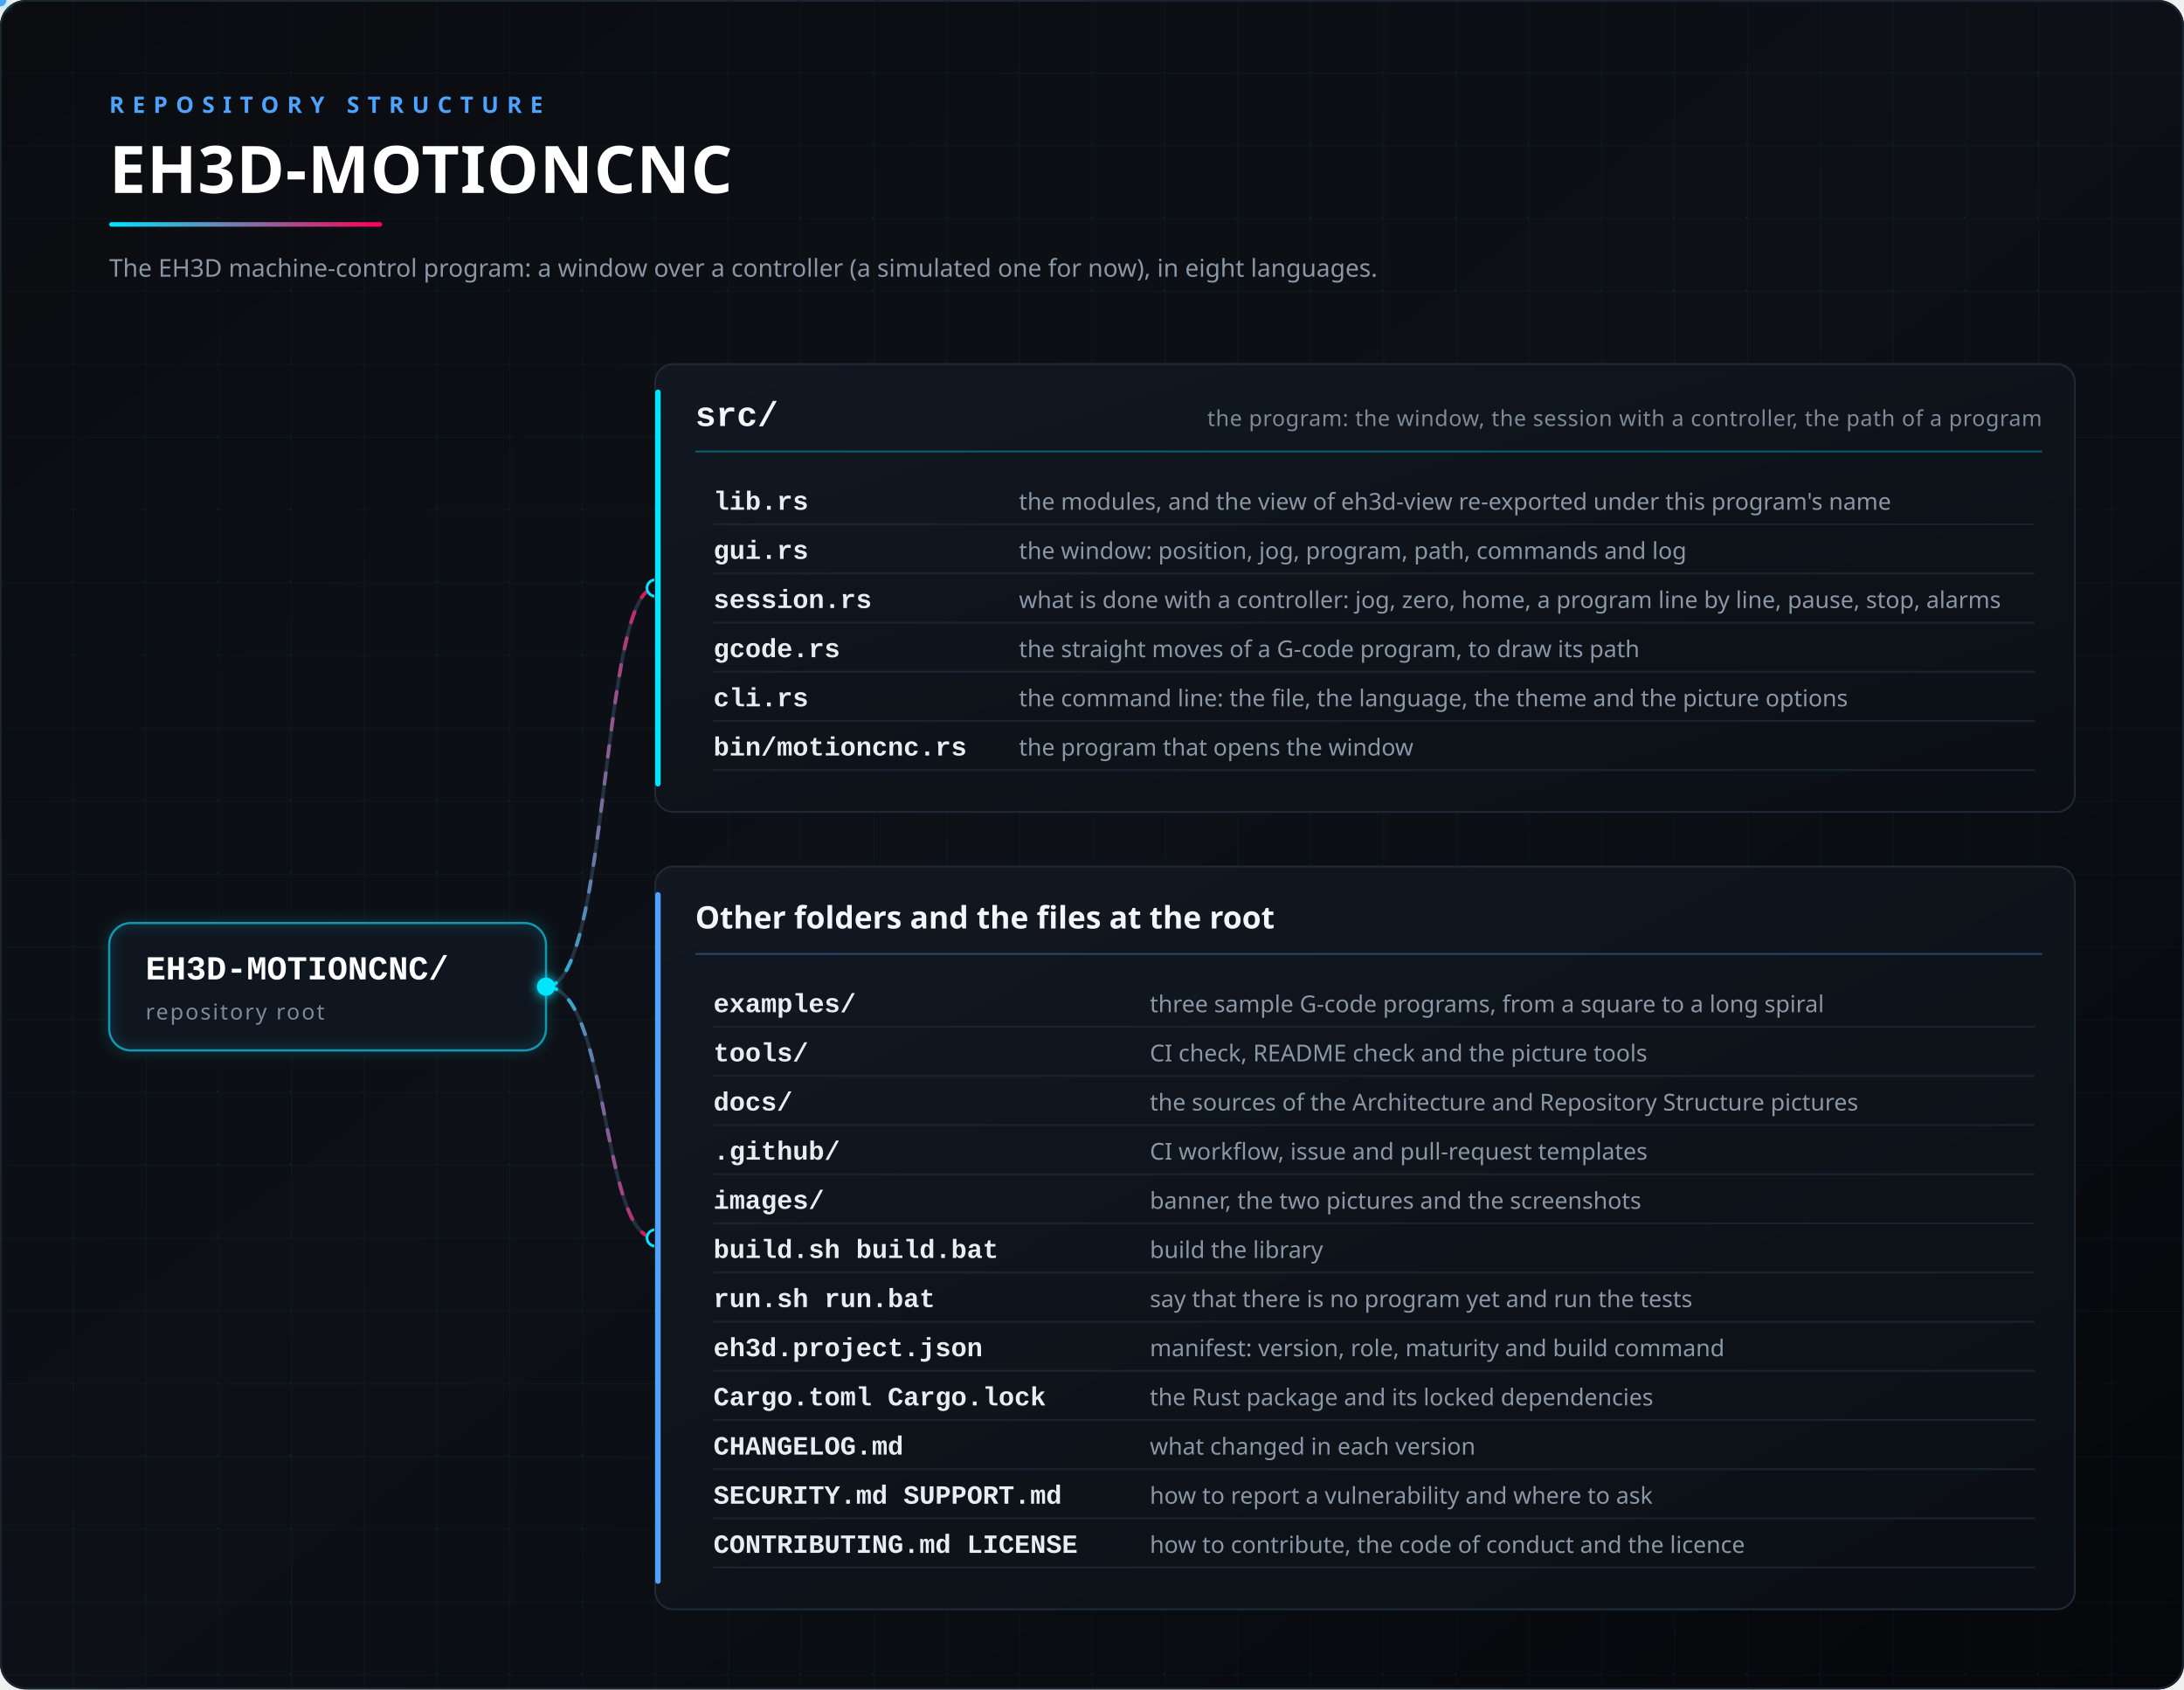
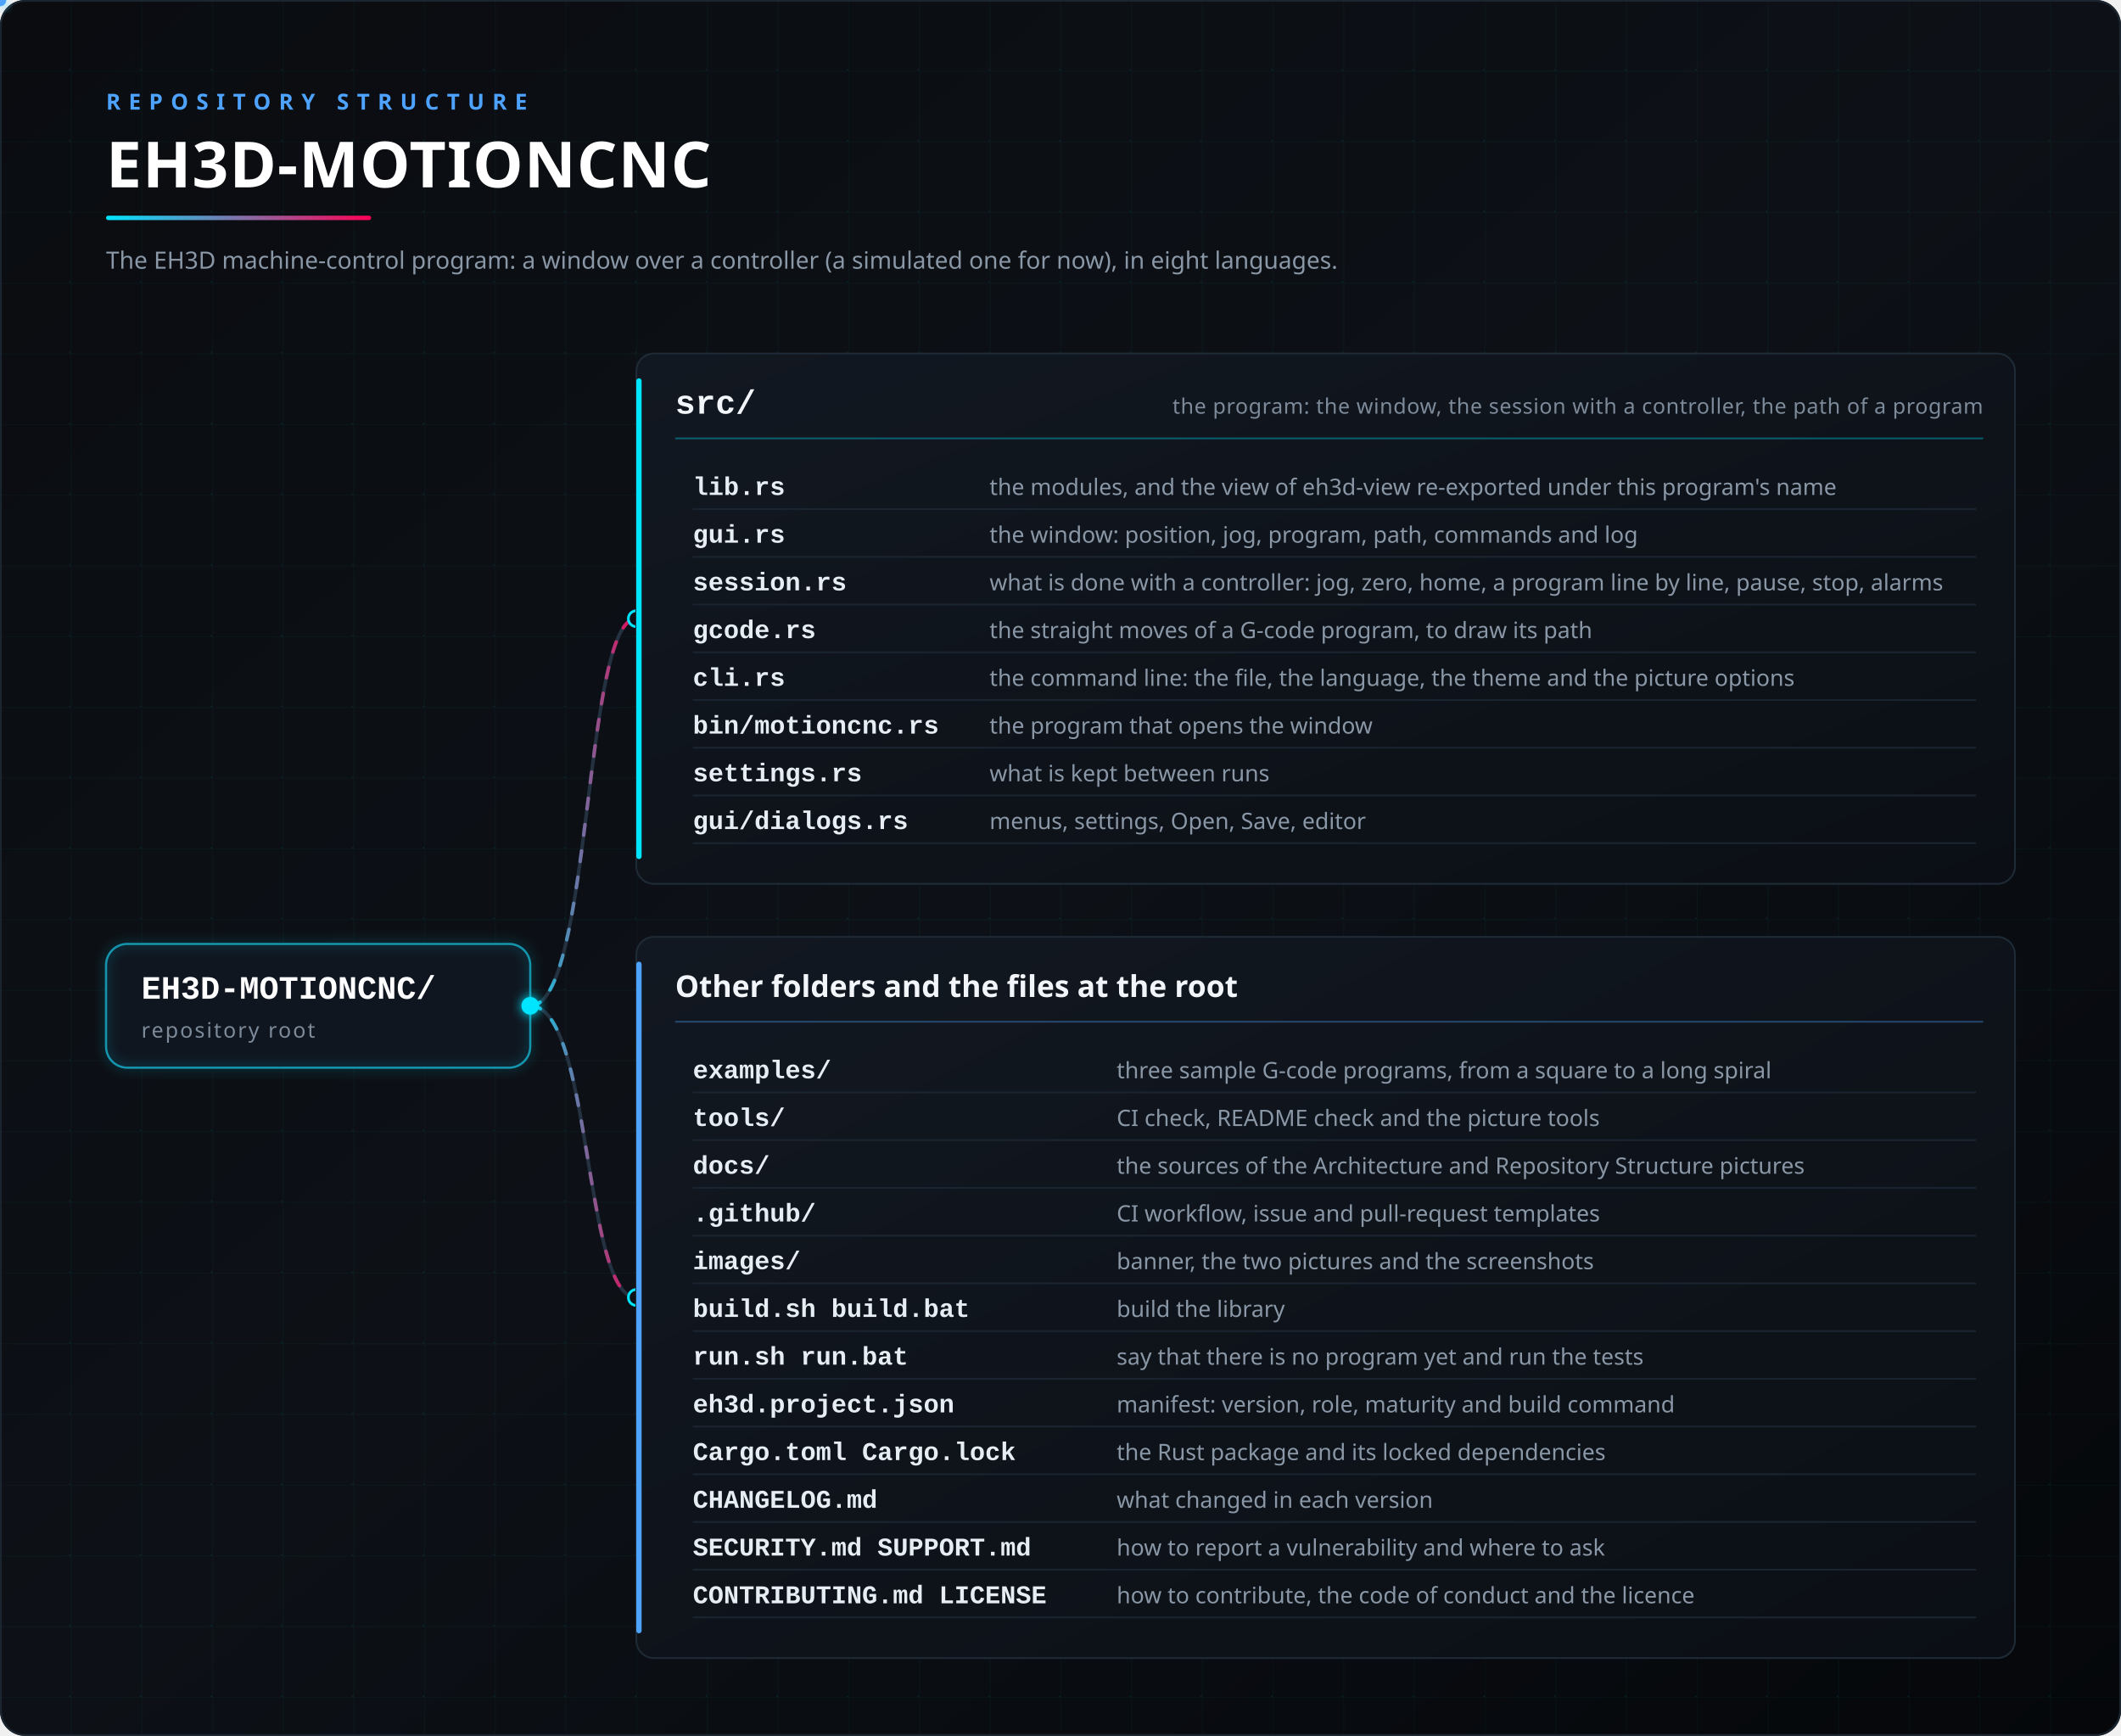
- <svg xmlns="http://www.w3.org/2000/svg" viewBox="0 0 1200 928" width="100%" role="img" aria-labelledby="t d">
+ <svg xmlns="http://www.w3.org/2000/svg" viewBox="0 0 1200 982" width="100%" role="img" aria-labelledby="t d">
  <defs>
    <linearGradient id="bg" x1="0" y1="0" x2="1" y2="1">
      <stop offset="0" stop-color="#0A0C10" />
      <stop offset="0.5" stop-color="#0D1117" />
      <stop offset="1" stop-color="#05070A" />
    </linearGradient>
    <linearGradient id="card" x1="0" y1="0" x2="1" y2="1">
      <stop offset="0" stop-color="#121821" />
      <stop offset="1" stop-color="#0B0F15" />
    </linearGradient>
    <linearGradient id="line" x1="0" y1="0" x2="1" y2="0">
      <stop offset="0" stop-color="#00E5FF" />
      <stop offset="1" stop-color="#FF0055" />
    </linearGradient>
    <filter id="glow" x="-50%" y="-50%" width="200%" height="200%">
      <feGaussianBlur stdDeviation="3" result="b" />
      <feMerge>
        <feMergeNode in="b" />
        <feMergeNode in="SourceGraphic" />
      </feMerge>
    </filter>
    <pattern id="grid" width="40" height="40" patternUnits="userSpaceOnUse">
      <path d="M40 0H0V40" fill="none" stroke="#00E5FF" stroke-opacity="0.035" />
      <circle cx="40" cy="40" r="1" fill="#00E5FF" fill-opacity="0.09" />
    </pattern>
  </defs>
-   <rect width="1200" height="928" rx="14" fill="url(#bg)" />
-   <rect width="1200" height="928" rx="14" fill="url(#grid)" />
-   <rect x="0.5" y="0.5" width="1199" height="927" rx="14" fill="none" stroke="#1B2530" />
+   <rect width="1200" height="982" rx="14" fill="url(#bg)" />
+   <rect width="1200" height="982" rx="14" fill="url(#grid)" />
+   <rect x="0.5" y="0.5" width="1199" height="981" rx="14" fill="none" stroke="#1B2530" />
  <text x="60" y="62" font-family="'Segoe UI','Noto Sans','Noto Sans CJK SC','Microsoft YaHei','Yu Gothic','Helvetica Neue',Helvetica,Arial,sans-serif" font-size="12.5" font-weight="600" fill="#4DA3FF" text-anchor="start" letter-spacing="4.5">REPOSITORY STRUCTURE</text>
  <text x="60" y="106" font-family="'Segoe UI','Noto Sans','Noto Sans CJK SC','Microsoft YaHei','Yu Gothic','Helvetica Neue',Helvetica,Arial,sans-serif" font-size="36" font-weight="700" fill="#FFFFFF" text-anchor="start" letter-spacing="0.5">EH3D-MOTIONCNC</text>
  <rect x="60" y="122" width="150" height="2.5" rx="1.25" fill="url(#line)">
    <animate attributeName="width" values="40;150;150" keyTimes="0;0.4;1" dur="3s" repeatCount="indefinite" />
  </rect>
  <text x="60" y="152" font-family="'Segoe UI','Noto Sans','Noto Sans CJK SC','Microsoft YaHei','Yu Gothic','Helvetica Neue',Helvetica,Arial,sans-serif" font-size="13.5" font-weight="400" fill="#8A97A6" text-anchor="start">The EH3D machine-control program: a window over a controller (a simulated one for now), in eight languages.</text>
-   <path id="c0" d="M300,542 C335,542 330,323 360,323" fill="none" stroke="#243140" stroke-width="2" />
-   <path d="M300,542 C335,542 330,323 360,323" fill="none" stroke="url(#line)" stroke-width="2" stroke-linecap="round" stroke-dasharray="6 9" opacity="0.9">
+   <path id="c0" d="M300,569 C335,569 330,350 360,350" fill="none" stroke="#243140" stroke-width="2" />
+   <path d="M300,569 C335,569 330,350 360,350" fill="none" stroke="url(#line)" stroke-width="2" stroke-linecap="round" stroke-dasharray="6 9" opacity="0.9">
    <animate attributeName="stroke-dashoffset" from="0" to="-30" dur="1.6s" repeatCount="indefinite" />
  </path>
-   <circle cx="360" cy="323" r="4.5" fill="#0D1117" stroke="#00E5FF" stroke-width="1.5" />
-   <path id="c1" d="M300,542 C335,542 330,680 360,680" fill="none" stroke="#243140" stroke-width="2" />
-   <path d="M300,542 C335,542 330,680 360,680" fill="none" stroke="url(#line)" stroke-width="2" stroke-linecap="round" stroke-dasharray="6 9" opacity="0.9">
+   <circle cx="360" cy="350" r="4.5" fill="#0D1117" stroke="#00E5FF" stroke-width="1.5" />
+   <path id="c1" d="M300,569 C335,569 330,734 360,734" fill="none" stroke="#243140" stroke-width="2" />
+   <path d="M300,569 C335,569 330,734 360,734" fill="none" stroke="url(#line)" stroke-width="2" stroke-linecap="round" stroke-dasharray="6 9" opacity="0.9">
    <animate attributeName="stroke-dashoffset" from="0" to="-30" dur="1.6s" repeatCount="indefinite" />
  </path>
-   <circle cx="360" cy="680" r="4.5" fill="#0D1117" stroke="#00E5FF" stroke-width="1.5" />
+   <circle cx="360" cy="734" r="4.5" fill="#0D1117" stroke="#00E5FF" stroke-width="1.5" />
  <circle r="3.5" fill="#00E5FF" filter="url(#glow)">
    <animateMotion dur="3.4s" repeatCount="indefinite">
      <mpath href="#c0" />
    </animateMotion>
  </circle>
  <circle r="3.5" fill="#4DA3FF" filter="url(#glow)">
    <animateMotion dur="4.2s" repeatCount="indefinite">
      <mpath href="#c1" />
    </animateMotion>
  </circle>
-   <rect x="60" y="507" width="240" height="70" rx="12" fill="#0F1620" stroke="#2A3A4C" stroke-width="1.2" />
-   <rect x="60" y="507" width="240" height="70" rx="12" fill="none" stroke="#00E5FF" stroke-opacity="0.5" stroke-width="1.2" filter="url(#glow)">
+   <rect x="60" y="534" width="240" height="70" rx="12" fill="#0F1620" stroke="#2A3A4C" stroke-width="1.2" />
+   <rect x="60" y="534" width="240" height="70" rx="12" fill="none" stroke="#00E5FF" stroke-opacity="0.5" stroke-width="1.2" filter="url(#glow)">
    <animate attributeName="stroke-opacity" values="0.15;0.6;0.15" dur="3.6s" repeatCount="indefinite" />
  </rect>
-   <text x="80" y="538" font-family="'JetBrains Mono','Cascadia Code','SFMono-Regular',Consolas,'Liberation Mono',monospace" font-size="18.5" font-weight="700" fill="#FFFFFF" text-anchor="start">EH3D-MOTIONCNC/</text>
-   <text x="80" y="560" font-family="'Segoe UI','Noto Sans','Noto Sans CJK SC','Microsoft YaHei','Yu Gothic','Helvetica Neue',Helvetica,Arial,sans-serif" font-size="12" font-weight="400" fill="#7D8A99" text-anchor="start" letter-spacing="1">repository root</text>
-   <circle cx="300" cy="542" r="5" fill="#00E5FF" filter="url(#glow)" />
-   <rect x="360" y="200" width="780" height="246" rx="10" fill="url(#card)" stroke="#1E2A36" stroke-width="1" />
-   <rect x="360" y="214" width="3" height="218" rx="1.5" fill="#00E5FF">
+   <text x="80" y="565" font-family="'JetBrains Mono','Cascadia Code','SFMono-Regular',Consolas,'Liberation Mono',monospace" font-size="18.5" font-weight="700" fill="#FFFFFF" text-anchor="start">EH3D-MOTIONCNC/</text>
+   <text x="80" y="587" font-family="'Segoe UI','Noto Sans','Noto Sans CJK SC','Microsoft YaHei','Yu Gothic','Helvetica Neue',Helvetica,Arial,sans-serif" font-size="12" font-weight="400" fill="#7D8A99" text-anchor="start" letter-spacing="1">repository root</text>
+   <circle cx="300" cy="569" r="5" fill="#00E5FF" filter="url(#glow)" />
+   <rect x="360" y="200" width="780" height="300" rx="10" fill="url(#card)" stroke="#1E2A36" stroke-width="1" />
+   <rect x="360" y="214" width="3" height="272" rx="1.5" fill="#00E5FF">
    <animate attributeName="opacity" values="0.55;1;0.55" dur="4s" begin="0s" repeatCount="indefinite" />
  </rect>
  <text x="382" y="234" font-family="'JetBrains Mono','Cascadia Code','SFMono-Regular',Consolas,'Liberation Mono',monospace" font-size="19" font-weight="700" fill="#F2F6FA" text-anchor="start">src/</text>
  <text x="1122" y="234" font-family="'Segoe UI','Noto Sans','Noto Sans CJK SC','Microsoft YaHei','Yu Gothic','Helvetica Neue',Helvetica,Arial,sans-serif" font-size="12" font-weight="400" fill="#7D8A99" text-anchor="end" letter-spacing="0.3">the program: the window, the session with a controller, the path of a program</text>
  <line x1="382" y1="248" x2="1122" y2="248" stroke="#00E5FF" stroke-opacity="0.35" stroke-width="1" />
  <text x="392" y="280" font-family="'JetBrains Mono','Cascadia Code','SFMono-Regular',Consolas,'Liberation Mono',monospace" font-size="14.5" font-weight="600" fill="#E6EDF3" text-anchor="start">lib.rs</text>
  <text x="559.84" y="280" font-family="'Segoe UI','Noto Sans','Noto Sans CJK SC','Microsoft YaHei','Yu Gothic','Helvetica Neue',Helvetica,Arial,sans-serif" font-size="12.8" font-weight="400" fill="#8A97A6" text-anchor="start">the modules, and the view of eh3d-view re-exported under this program's name</text>
  <line x1="392" y1="288" x2="1118" y2="288" stroke="#1A2430" stroke-width="1" />
  <text x="392" y="307" font-family="'JetBrains Mono','Cascadia Code','SFMono-Regular',Consolas,'Liberation Mono',monospace" font-size="14.5" font-weight="600" fill="#E6EDF3" text-anchor="start">gui.rs</text>
  <text x="559.84" y="307" font-family="'Segoe UI','Noto Sans','Noto Sans CJK SC','Microsoft YaHei','Yu Gothic','Helvetica Neue',Helvetica,Arial,sans-serif" font-size="12.8" font-weight="400" fill="#8A97A6" text-anchor="start">the window: position, jog, program, path, commands and log</text>
  <line x1="392" y1="315" x2="1118" y2="315" stroke="#1A2430" stroke-width="1" />
  <text x="392" y="334" font-family="'JetBrains Mono','Cascadia Code','SFMono-Regular',Consolas,'Liberation Mono',monospace" font-size="14.5" font-weight="600" fill="#E6EDF3" text-anchor="start">session.rs</text>
  <text x="559.84" y="334" font-family="'Segoe UI','Noto Sans','Noto Sans CJK SC','Microsoft YaHei','Yu Gothic','Helvetica Neue',Helvetica,Arial,sans-serif" font-size="12.8" font-weight="400" fill="#8A97A6" text-anchor="start">what is done with a controller: jog, zero, home, a program line by line, pause, stop, alarms</text>
  <line x1="392" y1="342" x2="1118" y2="342" stroke="#1A2430" stroke-width="1" />
  <text x="392" y="361" font-family="'JetBrains Mono','Cascadia Code','SFMono-Regular',Consolas,'Liberation Mono',monospace" font-size="14.5" font-weight="600" fill="#E6EDF3" text-anchor="start">gcode.rs</text>
  <text x="559.84" y="361" font-family="'Segoe UI','Noto Sans','Noto Sans CJK SC','Microsoft YaHei','Yu Gothic','Helvetica Neue',Helvetica,Arial,sans-serif" font-size="12.8" font-weight="400" fill="#8A97A6" text-anchor="start">the straight moves of a G-code program, to draw its path</text>
  <line x1="392" y1="369" x2="1118" y2="369" stroke="#1A2430" stroke-width="1" />
  <text x="392" y="388" font-family="'JetBrains Mono','Cascadia Code','SFMono-Regular',Consolas,'Liberation Mono',monospace" font-size="14.5" font-weight="600" fill="#E6EDF3" text-anchor="start">cli.rs</text>
  <text x="559.84" y="388" font-family="'Segoe UI','Noto Sans','Noto Sans CJK SC','Microsoft YaHei','Yu Gothic','Helvetica Neue',Helvetica,Arial,sans-serif" font-size="12.8" font-weight="400" fill="#8A97A6" text-anchor="start">the command line: the file, the language, the theme and the picture options</text>
  <line x1="392" y1="396" x2="1118" y2="396" stroke="#1A2430" stroke-width="1" />
  <text x="392" y="415" font-family="'JetBrains Mono','Cascadia Code','SFMono-Regular',Consolas,'Liberation Mono',monospace" font-size="14.5" font-weight="600" fill="#E6EDF3" text-anchor="start">bin/motioncnc.rs</text>
  <text x="559.84" y="415" font-family="'Segoe UI','Noto Sans','Noto Sans CJK SC','Microsoft YaHei','Yu Gothic','Helvetica Neue',Helvetica,Arial,sans-serif" font-size="12.8" font-weight="400" fill="#8A97A6" text-anchor="start">the program that opens the window</text>
  <line x1="392" y1="423" x2="1118" y2="423" stroke="#1A2430" stroke-width="1" />
-   <rect x="360" y="476" width="780" height="408" rx="10" fill="url(#card)" stroke="#1E2A36" stroke-width="1" />
-   <rect x="360" y="490" width="3" height="380" rx="1.5" fill="#4DA3FF">
+   <text x="392" y="442" font-family="'JetBrains Mono','Cascadia Code','SFMono-Regular',Consolas,'Liberation Mono',monospace" font-size="14.5" font-weight="600" fill="#E6EDF3" text-anchor="start">settings.rs</text>
+   <text x="559.84" y="442" font-family="'Segoe UI','Noto Sans','Noto Sans CJK SC','Microsoft YaHei','Yu Gothic','Helvetica Neue',Helvetica,Arial,sans-serif" font-size="12.8" font-weight="400" fill="#8A97A6" text-anchor="start">what is kept between runs</text>
+   <line x1="392" y1="450" x2="1118" y2="450" stroke="#1A2430" stroke-width="1" />
+   <text x="392" y="469" font-family="'JetBrains Mono','Cascadia Code','SFMono-Regular',Consolas,'Liberation Mono',monospace" font-size="14.5" font-weight="600" fill="#E6EDF3" text-anchor="start">gui/dialogs.rs</text>
+   <text x="559.84" y="469" font-family="'Segoe UI','Noto Sans','Noto Sans CJK SC','Microsoft YaHei','Yu Gothic','Helvetica Neue',Helvetica,Arial,sans-serif" font-size="12.8" font-weight="400" fill="#8A97A6" text-anchor="start">menus, settings, Open, Save, editor</text>
+   <line x1="392" y1="477" x2="1118" y2="477" stroke="#1A2430" stroke-width="1" />
+   <rect x="360" y="530" width="780" height="408" rx="10" fill="url(#card)" stroke="#1E2A36" stroke-width="1" />
+   <rect x="360" y="544" width="3" height="380" rx="1.5" fill="#4DA3FF">
    <animate attributeName="opacity" values="0.55;1;0.55" dur="4s" begin="0.6s" repeatCount="indefinite" />
  </rect>
-   <text x="382" y="510" font-family="'Segoe UI','Noto Sans','Noto Sans CJK SC','Microsoft YaHei','Yu Gothic','Helvetica Neue',Helvetica,Arial,sans-serif" font-size="17" font-weight="700" fill="#F2F6FA" text-anchor="start">Other folders and the files at the root</text>
-   <line x1="382" y1="524" x2="1122" y2="524" stroke="#4DA3FF" stroke-opacity="0.35" stroke-width="1" />
-   <text x="392" y="556" font-family="'JetBrains Mono','Cascadia Code','SFMono-Regular',Consolas,'Liberation Mono',monospace" font-size="14.5" font-weight="600" fill="#E6EDF3" text-anchor="start">examples/</text>
-   <text x="631.76" y="556" font-family="'Segoe UI','Noto Sans','Noto Sans CJK SC','Microsoft YaHei','Yu Gothic','Helvetica Neue',Helvetica,Arial,sans-serif" font-size="12.8" font-weight="400" fill="#8A97A6" text-anchor="start">three sample G-code programs, from a square to a long spiral</text>
-   <line x1="392" y1="564" x2="1118" y2="564" stroke="#1A2430" stroke-width="1" />
-   <text x="392" y="583" font-family="'JetBrains Mono','Cascadia Code','SFMono-Regular',Consolas,'Liberation Mono',monospace" font-size="14.5" font-weight="600" fill="#E6EDF3" text-anchor="start">tools/</text>
-   <text x="631.76" y="583" font-family="'Segoe UI','Noto Sans','Noto Sans CJK SC','Microsoft YaHei','Yu Gothic','Helvetica Neue',Helvetica,Arial,sans-serif" font-size="12.8" font-weight="400" fill="#8A97A6" text-anchor="start">CI check, README check and the picture tools</text>
-   <line x1="392" y1="591" x2="1118" y2="591" stroke="#1A2430" stroke-width="1" />
-   <text x="392" y="610" font-family="'JetBrains Mono','Cascadia Code','SFMono-Regular',Consolas,'Liberation Mono',monospace" font-size="14.5" font-weight="600" fill="#E6EDF3" text-anchor="start">docs/</text>
-   <text x="631.76" y="610" font-family="'Segoe UI','Noto Sans','Noto Sans CJK SC','Microsoft YaHei','Yu Gothic','Helvetica Neue',Helvetica,Arial,sans-serif" font-size="12.8" font-weight="400" fill="#8A97A6" text-anchor="start">the sources of the Architecture and Repository Structure pictures</text>
+   <text x="382" y="564" font-family="'Segoe UI','Noto Sans','Noto Sans CJK SC','Microsoft YaHei','Yu Gothic','Helvetica Neue',Helvetica,Arial,sans-serif" font-size="17" font-weight="700" fill="#F2F6FA" text-anchor="start">Other folders and the files at the root</text>
+   <line x1="382" y1="578" x2="1122" y2="578" stroke="#4DA3FF" stroke-opacity="0.35" stroke-width="1" />
+   <text x="392" y="610" font-family="'JetBrains Mono','Cascadia Code','SFMono-Regular',Consolas,'Liberation Mono',monospace" font-size="14.5" font-weight="600" fill="#E6EDF3" text-anchor="start">examples/</text>
+   <text x="631.76" y="610" font-family="'Segoe UI','Noto Sans','Noto Sans CJK SC','Microsoft YaHei','Yu Gothic','Helvetica Neue',Helvetica,Arial,sans-serif" font-size="12.8" font-weight="400" fill="#8A97A6" text-anchor="start">three sample G-code programs, from a square to a long spiral</text>
  <line x1="392" y1="618" x2="1118" y2="618" stroke="#1A2430" stroke-width="1" />
-   <text x="392" y="637" font-family="'JetBrains Mono','Cascadia Code','SFMono-Regular',Consolas,'Liberation Mono',monospace" font-size="14.5" font-weight="600" fill="#E6EDF3" text-anchor="start">.github/</text>
-   <text x="631.76" y="637" font-family="'Segoe UI','Noto Sans','Noto Sans CJK SC','Microsoft YaHei','Yu Gothic','Helvetica Neue',Helvetica,Arial,sans-serif" font-size="12.8" font-weight="400" fill="#8A97A6" text-anchor="start">CI workflow, issue and pull-request templates</text>
+   <text x="392" y="637" font-family="'JetBrains Mono','Cascadia Code','SFMono-Regular',Consolas,'Liberation Mono',monospace" font-size="14.5" font-weight="600" fill="#E6EDF3" text-anchor="start">tools/</text>
+   <text x="631.76" y="637" font-family="'Segoe UI','Noto Sans','Noto Sans CJK SC','Microsoft YaHei','Yu Gothic','Helvetica Neue',Helvetica,Arial,sans-serif" font-size="12.8" font-weight="400" fill="#8A97A6" text-anchor="start">CI check, README check and the picture tools</text>
  <line x1="392" y1="645" x2="1118" y2="645" stroke="#1A2430" stroke-width="1" />
-   <text x="392" y="664" font-family="'JetBrains Mono','Cascadia Code','SFMono-Regular',Consolas,'Liberation Mono',monospace" font-size="14.5" font-weight="600" fill="#E6EDF3" text-anchor="start">images/</text>
-   <text x="631.76" y="664" font-family="'Segoe UI','Noto Sans','Noto Sans CJK SC','Microsoft YaHei','Yu Gothic','Helvetica Neue',Helvetica,Arial,sans-serif" font-size="12.8" font-weight="400" fill="#8A97A6" text-anchor="start">banner, the two pictures and the screenshots</text>
+   <text x="392" y="664" font-family="'JetBrains Mono','Cascadia Code','SFMono-Regular',Consolas,'Liberation Mono',monospace" font-size="14.5" font-weight="600" fill="#E6EDF3" text-anchor="start">docs/</text>
+   <text x="631.76" y="664" font-family="'Segoe UI','Noto Sans','Noto Sans CJK SC','Microsoft YaHei','Yu Gothic','Helvetica Neue',Helvetica,Arial,sans-serif" font-size="12.8" font-weight="400" fill="#8A97A6" text-anchor="start">the sources of the Architecture and Repository Structure pictures</text>
  <line x1="392" y1="672" x2="1118" y2="672" stroke="#1A2430" stroke-width="1" />
-   <text x="392" y="691" font-family="'JetBrains Mono','Cascadia Code','SFMono-Regular',Consolas,'Liberation Mono',monospace" font-size="14.5" font-weight="600" fill="#E6EDF3" text-anchor="start">build.sh  build.bat</text>
-   <text x="631.76" y="691" font-family="'Segoe UI','Noto Sans','Noto Sans CJK SC','Microsoft YaHei','Yu Gothic','Helvetica Neue',Helvetica,Arial,sans-serif" font-size="12.8" font-weight="400" fill="#8A97A6" text-anchor="start">build the library</text>
+   <text x="392" y="691" font-family="'JetBrains Mono','Cascadia Code','SFMono-Regular',Consolas,'Liberation Mono',monospace" font-size="14.5" font-weight="600" fill="#E6EDF3" text-anchor="start">.github/</text>
+   <text x="631.76" y="691" font-family="'Segoe UI','Noto Sans','Noto Sans CJK SC','Microsoft YaHei','Yu Gothic','Helvetica Neue',Helvetica,Arial,sans-serif" font-size="12.8" font-weight="400" fill="#8A97A6" text-anchor="start">CI workflow, issue and pull-request templates</text>
  <line x1="392" y1="699" x2="1118" y2="699" stroke="#1A2430" stroke-width="1" />
-   <text x="392" y="718" font-family="'JetBrains Mono','Cascadia Code','SFMono-Regular',Consolas,'Liberation Mono',monospace" font-size="14.5" font-weight="600" fill="#E6EDF3" text-anchor="start">run.sh  run.bat</text>
-   <text x="631.76" y="718" font-family="'Segoe UI','Noto Sans','Noto Sans CJK SC','Microsoft YaHei','Yu Gothic','Helvetica Neue',Helvetica,Arial,sans-serif" font-size="12.8" font-weight="400" fill="#8A97A6" text-anchor="start">say that there is no program yet and run the tests</text>
+   <text x="392" y="718" font-family="'JetBrains Mono','Cascadia Code','SFMono-Regular',Consolas,'Liberation Mono',monospace" font-size="14.5" font-weight="600" fill="#E6EDF3" text-anchor="start">images/</text>
+   <text x="631.76" y="718" font-family="'Segoe UI','Noto Sans','Noto Sans CJK SC','Microsoft YaHei','Yu Gothic','Helvetica Neue',Helvetica,Arial,sans-serif" font-size="12.8" font-weight="400" fill="#8A97A6" text-anchor="start">banner, the two pictures and the screenshots</text>
  <line x1="392" y1="726" x2="1118" y2="726" stroke="#1A2430" stroke-width="1" />
-   <text x="392" y="745" font-family="'JetBrains Mono','Cascadia Code','SFMono-Regular',Consolas,'Liberation Mono',monospace" font-size="14.5" font-weight="600" fill="#E6EDF3" text-anchor="start">eh3d.project.json</text>
-   <text x="631.76" y="745" font-family="'Segoe UI','Noto Sans','Noto Sans CJK SC','Microsoft YaHei','Yu Gothic','Helvetica Neue',Helvetica,Arial,sans-serif" font-size="12.8" font-weight="400" fill="#8A97A6" text-anchor="start">manifest: version, role, maturity and build command</text>
+   <text x="392" y="745" font-family="'JetBrains Mono','Cascadia Code','SFMono-Regular',Consolas,'Liberation Mono',monospace" font-size="14.5" font-weight="600" fill="#E6EDF3" text-anchor="start">build.sh  build.bat</text>
+   <text x="631.76" y="745" font-family="'Segoe UI','Noto Sans','Noto Sans CJK SC','Microsoft YaHei','Yu Gothic','Helvetica Neue',Helvetica,Arial,sans-serif" font-size="12.8" font-weight="400" fill="#8A97A6" text-anchor="start">build the library</text>
  <line x1="392" y1="753" x2="1118" y2="753" stroke="#1A2430" stroke-width="1" />
-   <text x="392" y="772" font-family="'JetBrains Mono','Cascadia Code','SFMono-Regular',Consolas,'Liberation Mono',monospace" font-size="14.5" font-weight="600" fill="#E6EDF3" text-anchor="start">Cargo.toml  Cargo.lock</text>
-   <text x="631.76" y="772" font-family="'Segoe UI','Noto Sans','Noto Sans CJK SC','Microsoft YaHei','Yu Gothic','Helvetica Neue',Helvetica,Arial,sans-serif" font-size="12.8" font-weight="400" fill="#8A97A6" text-anchor="start">the Rust package and its locked dependencies</text>
+   <text x="392" y="772" font-family="'JetBrains Mono','Cascadia Code','SFMono-Regular',Consolas,'Liberation Mono',monospace" font-size="14.5" font-weight="600" fill="#E6EDF3" text-anchor="start">run.sh  run.bat</text>
+   <text x="631.76" y="772" font-family="'Segoe UI','Noto Sans','Noto Sans CJK SC','Microsoft YaHei','Yu Gothic','Helvetica Neue',Helvetica,Arial,sans-serif" font-size="12.8" font-weight="400" fill="#8A97A6" text-anchor="start">say that there is no program yet and run the tests</text>
  <line x1="392" y1="780" x2="1118" y2="780" stroke="#1A2430" stroke-width="1" />
-   <text x="392" y="799" font-family="'JetBrains Mono','Cascadia Code','SFMono-Regular',Consolas,'Liberation Mono',monospace" font-size="14.5" font-weight="600" fill="#E6EDF3" text-anchor="start">CHANGELOG.md</text>
-   <text x="631.76" y="799" font-family="'Segoe UI','Noto Sans','Noto Sans CJK SC','Microsoft YaHei','Yu Gothic','Helvetica Neue',Helvetica,Arial,sans-serif" font-size="12.8" font-weight="400" fill="#8A97A6" text-anchor="start">what changed in each version</text>
+   <text x="392" y="799" font-family="'JetBrains Mono','Cascadia Code','SFMono-Regular',Consolas,'Liberation Mono',monospace" font-size="14.5" font-weight="600" fill="#E6EDF3" text-anchor="start">eh3d.project.json</text>
+   <text x="631.76" y="799" font-family="'Segoe UI','Noto Sans','Noto Sans CJK SC','Microsoft YaHei','Yu Gothic','Helvetica Neue',Helvetica,Arial,sans-serif" font-size="12.8" font-weight="400" fill="#8A97A6" text-anchor="start">manifest: version, role, maturity and build command</text>
  <line x1="392" y1="807" x2="1118" y2="807" stroke="#1A2430" stroke-width="1" />
-   <text x="392" y="826" font-family="'JetBrains Mono','Cascadia Code','SFMono-Regular',Consolas,'Liberation Mono',monospace" font-size="14.5" font-weight="600" fill="#E6EDF3" text-anchor="start">SECURITY.md  SUPPORT.md</text>
-   <text x="631.76" y="826" font-family="'Segoe UI','Noto Sans','Noto Sans CJK SC','Microsoft YaHei','Yu Gothic','Helvetica Neue',Helvetica,Arial,sans-serif" font-size="12.8" font-weight="400" fill="#8A97A6" text-anchor="start">how to report a vulnerability and where to ask</text>
+   <text x="392" y="826" font-family="'JetBrains Mono','Cascadia Code','SFMono-Regular',Consolas,'Liberation Mono',monospace" font-size="14.5" font-weight="600" fill="#E6EDF3" text-anchor="start">Cargo.toml  Cargo.lock</text>
+   <text x="631.76" y="826" font-family="'Segoe UI','Noto Sans','Noto Sans CJK SC','Microsoft YaHei','Yu Gothic','Helvetica Neue',Helvetica,Arial,sans-serif" font-size="12.8" font-weight="400" fill="#8A97A6" text-anchor="start">the Rust package and its locked dependencies</text>
  <line x1="392" y1="834" x2="1118" y2="834" stroke="#1A2430" stroke-width="1" />
-   <text x="392" y="853" font-family="'JetBrains Mono','Cascadia Code','SFMono-Regular',Consolas,'Liberation Mono',monospace" font-size="14.5" font-weight="600" fill="#E6EDF3" text-anchor="start">CONTRIBUTING.md  LICENSE</text>
-   <text x="631.76" y="853" font-family="'Segoe UI','Noto Sans','Noto Sans CJK SC','Microsoft YaHei','Yu Gothic','Helvetica Neue',Helvetica,Arial,sans-serif" font-size="12.8" font-weight="400" fill="#8A97A6" text-anchor="start">how to contribute, the code of conduct and the licence</text>
+   <text x="392" y="853" font-family="'JetBrains Mono','Cascadia Code','SFMono-Regular',Consolas,'Liberation Mono',monospace" font-size="14.5" font-weight="600" fill="#E6EDF3" text-anchor="start">CHANGELOG.md</text>
+   <text x="631.76" y="853" font-family="'Segoe UI','Noto Sans','Noto Sans CJK SC','Microsoft YaHei','Yu Gothic','Helvetica Neue',Helvetica,Arial,sans-serif" font-size="12.8" font-weight="400" fill="#8A97A6" text-anchor="start">what changed in each version</text>
  <line x1="392" y1="861" x2="1118" y2="861" stroke="#1A2430" stroke-width="1" />
+   <text x="392" y="880" font-family="'JetBrains Mono','Cascadia Code','SFMono-Regular',Consolas,'Liberation Mono',monospace" font-size="14.5" font-weight="600" fill="#E6EDF3" text-anchor="start">SECURITY.md  SUPPORT.md</text>
+   <text x="631.76" y="880" font-family="'Segoe UI','Noto Sans','Noto Sans CJK SC','Microsoft YaHei','Yu Gothic','Helvetica Neue',Helvetica,Arial,sans-serif" font-size="12.8" font-weight="400" fill="#8A97A6" text-anchor="start">how to report a vulnerability and where to ask</text>
+   <line x1="392" y1="888" x2="1118" y2="888" stroke="#1A2430" stroke-width="1" />
+   <text x="392" y="907" font-family="'JetBrains Mono','Cascadia Code','SFMono-Regular',Consolas,'Liberation Mono',monospace" font-size="14.5" font-weight="600" fill="#E6EDF3" text-anchor="start">CONTRIBUTING.md  LICENSE</text>
+   <text x="631.76" y="907" font-family="'Segoe UI','Noto Sans','Noto Sans CJK SC','Microsoft YaHei','Yu Gothic','Helvetica Neue',Helvetica,Arial,sans-serif" font-size="12.8" font-weight="400" fill="#8A97A6" text-anchor="start">how to contribute, the code of conduct and the licence</text>
+   <line x1="392" y1="915" x2="1118" y2="915" stroke="#1A2430" stroke-width="1" />
</svg>
